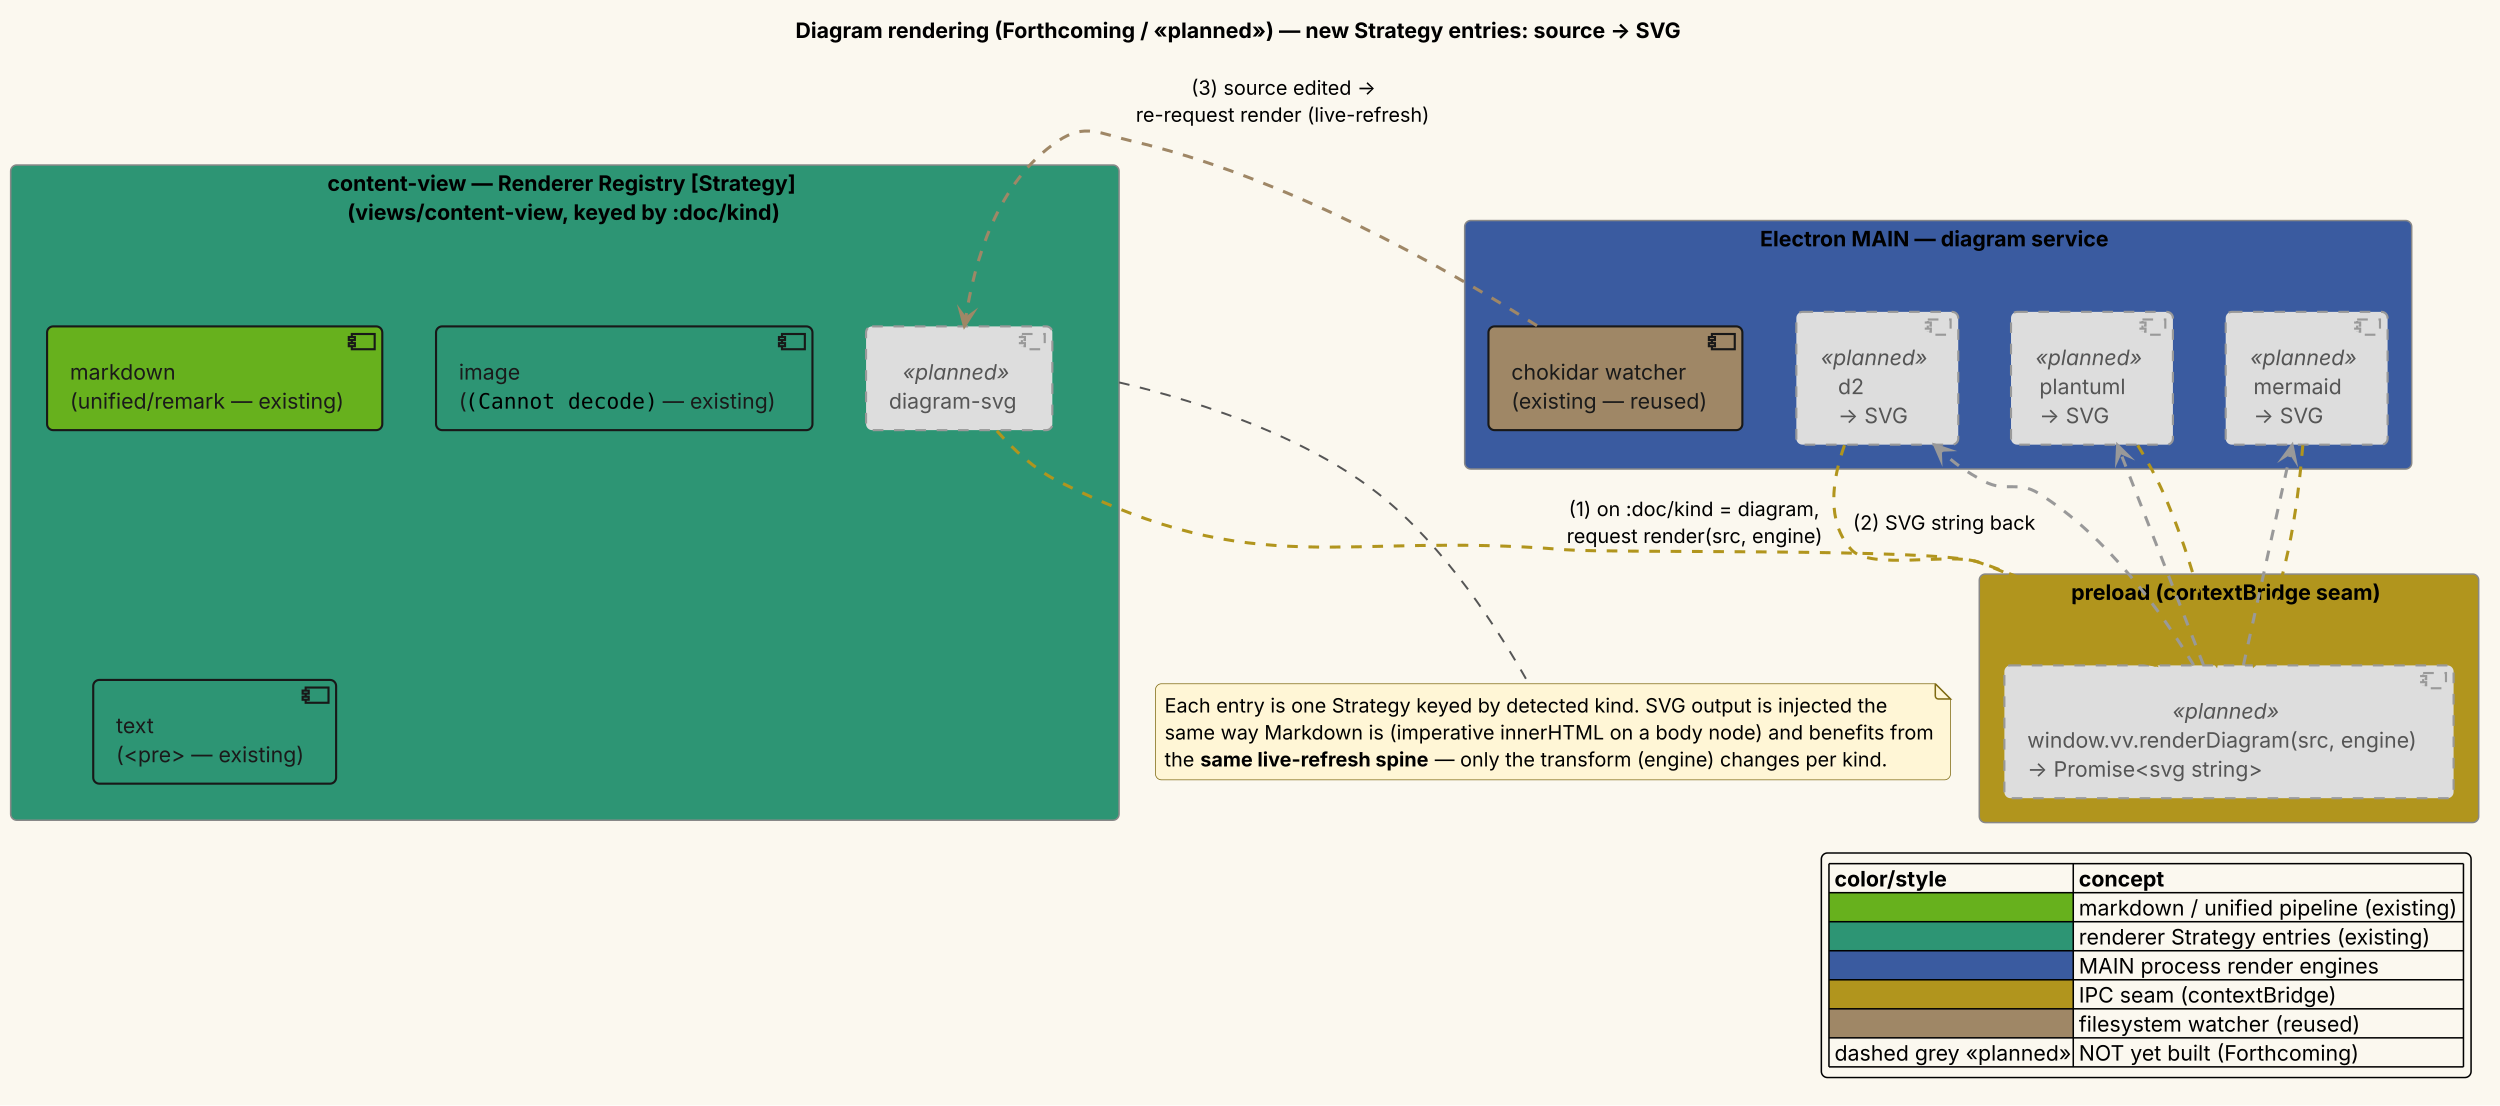
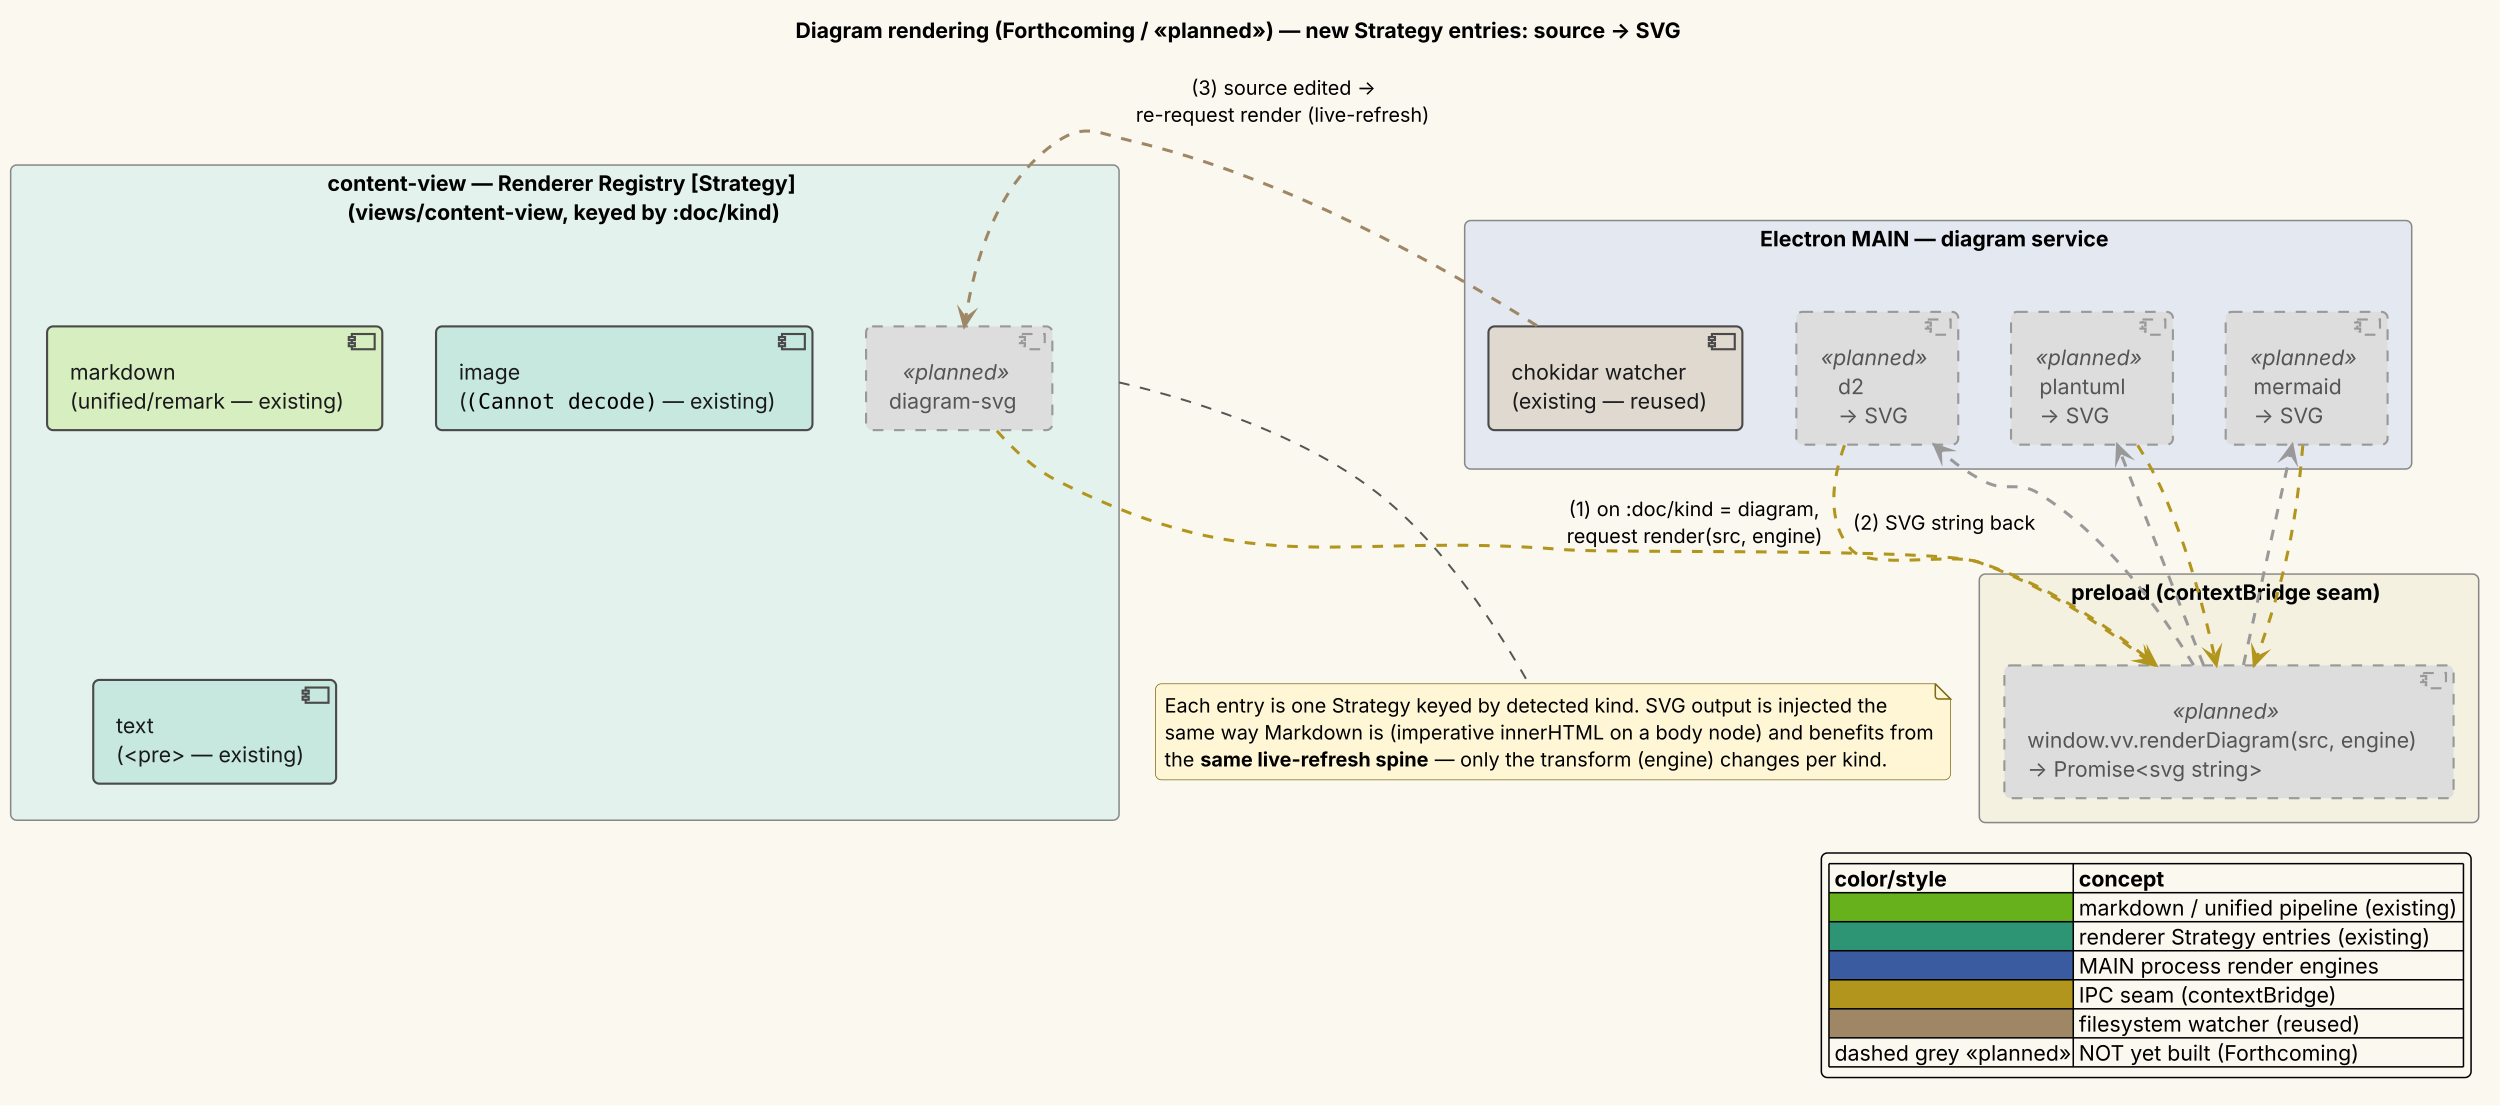
<svg xmlns="http://www.w3.org/2000/svg" contentStyleType="text/css" data-diagram-type="DESCRIPTION" height="726px" preserveAspectRatio="none" style="width:1642px;height:726px;background:#FBF8EF;" version="1.1" viewBox="0 0 1642 726" width="1642px" zoomAndPan="magnify">
  <defs />
  <g>
    <rect fill="#FBF8EF" height="726" style="stroke:none;stroke-width:1;" width="1642" x="0" y="0" />
    <g class="title" data-source-line="11">
      <text fill="#000000" font-family="'Inter, Helvetica, sans-serif'" font-size="14" font-weight="700" lengthAdjust="spacing" textLength="590.096" x="522.452" y="24.966">Diagram rendering (Forthcoming / «planned») — new Strategy entries: source → SVG</text>
    </g>
    <g class="cluster" data-qualified-name="REG" data-source-line="13" id="ent0001">
-       <rect fill="#2D9574" height="430.34" rx="4" ry="4" style="stroke:#888888;stroke-width:1;" width="728" x="7" y="108.377" />
+       <rect fill="#E3F2ED" height="430.34" rx="4" ry="4" style="stroke:#888888;stroke-width:1;" width="728" x="7" y="108.377" />
      <text fill="#000000" font-family="'Inter, Helvetica, sans-serif'" font-size="14" font-weight="700" lengthAdjust="spacing" textLength="311.877" x="215.062" y="125.343">content-view — Renderer Registry [Strategy]</text>
      <text fill="#000000" font-family="'Inter, Helvetica, sans-serif'" font-size="14" font-weight="700" lengthAdjust="spacing" textLength="285.907" x="228.047" y="144.411">(views/content-view, keyed by :doc/kind)</text>
    </g>
    <g class="cluster" data-qualified-name="MAIN" data-source-line="20" id="ent0006">
-       <rect fill="#3A5BA0" height="163.2" rx="4" ry="4" style="stroke:#888888;stroke-width:1;" width="622" x="962" y="144.847" />
+       <rect fill="#E4E8F1" height="163.2" rx="4" ry="4" style="stroke:#888888;stroke-width:1;" width="622" x="962" y="144.847" />
      <text fill="#000000" font-family="'Inter, Helvetica, sans-serif'" font-size="14" font-weight="700" lengthAdjust="spacing" textLength="234.023" x="1155.988" y="161.813">Electron MAIN — diagram service</text>
    </g>
    <g class="cluster" data-qualified-name="PRE" data-source-line="27" id="ent0011">
-       <rect fill="#B1951D" height="163.2" rx="4" ry="4" style="stroke:#888888;stroke-width:1;" width="328" x="1300" y="377.047" />
+       <rect fill="#F4F1E1" height="163.2" rx="4" ry="4" style="stroke:#888888;stroke-width:1;" width="328" x="1300" y="377.047" />
      <text fill="#000000" font-family="'Inter, Helvetica, sans-serif'" font-size="14" font-weight="700" lengthAdjust="spacing" textLength="207.297" x="1360.351" y="394.013">preload (contextBridge seam)</text>
    </g>
    <g class="entity" data-qualified-name="REG.MD" data-source-line="14" id="ent0002">
-       <rect fill="#67B11D" height="68.136" rx="4" ry="4" style="stroke:#181818;stroke-width:1.4;" width="220.165" x="30.92" y="214.377" />
-       <rect fill="#67B11D" height="10" style="stroke:#181818;stroke-width:1.4;" width="15" x="231.085" y="219.377" />
-       <rect fill="#67B11D" height="2" style="stroke:#181818;stroke-width:1.4;" width="4" x="229.085" y="221.377" />
-       <rect fill="#67B11D" height="2" style="stroke:#181818;stroke-width:1.4;" width="4" x="229.085" y="225.377" />
+       <rect fill="#D7EEC1" height="68.136" rx="4" ry="4" style="stroke:#4A4A4A;stroke-width:1.4;" width="220.165" x="30.92" y="214.377" />
+       <rect fill="#D7EEC1" height="10" style="stroke:#4A4A4A;stroke-width:1.4;" width="15" x="231.085" y="219.377" />
+       <rect fill="#D7EEC1" height="2" style="stroke:#4A4A4A;stroke-width:1.4;" width="4" x="229.085" y="221.377" />
+       <rect fill="#D7EEC1" height="2" style="stroke:#4A4A4A;stroke-width:1.4;" width="4" x="229.085" y="225.377" />
      <text fill="#1A1A1A" font-family="'Inter, Helvetica, sans-serif'" font-size="14" lengthAdjust="spacing" textLength="70.938" x="45.92" y="249.343">markdown</text>
      <text fill="#1A1A1A" font-family="'Inter, Helvetica, sans-serif'" font-size="14" lengthAdjust="spacing" textLength="180.165" x="45.92" y="268.411">(unified/remark — existing)</text>
    </g>
    <g class="entity" data-qualified-name="REG.IMG" data-source-line="15" id="ent0003">
-       <rect fill="#2D9574" height="68.136" rx="4" ry="4" style="stroke:#181818;stroke-width:1.4;" width="247.227" x="286.39" y="214.377" />
-       <rect fill="#2D9574" height="10" style="stroke:#181818;stroke-width:1.4;" width="15" x="513.617" y="219.377" />
-       <rect fill="#2D9574" height="2" style="stroke:#181818;stroke-width:1.4;" width="4" x="511.617" y="221.377" />
-       <rect fill="#2D9574" height="2" style="stroke:#181818;stroke-width:1.4;" width="4" x="511.617" y="225.377" />
+       <rect fill="#C7E8DE" height="68.136" rx="4" ry="4" style="stroke:#4A4A4A;stroke-width:1.4;" width="247.227" x="286.39" y="214.377" />
+       <rect fill="#C7E8DE" height="10" style="stroke:#4A4A4A;stroke-width:1.4;" width="15" x="513.617" y="219.377" />
+       <rect fill="#C7E8DE" height="2" style="stroke:#4A4A4A;stroke-width:1.4;" width="4" x="511.617" y="221.377" />
+       <rect fill="#C7E8DE" height="2" style="stroke:#4A4A4A;stroke-width:1.4;" width="4" x="511.617" y="225.377" />
      <text fill="#1A1A1A" font-family="'Inter, Helvetica, sans-serif'" font-size="14" lengthAdjust="spacing" textLength="41.062" x="301.39" y="249.343">image</text>
      <text fill="#1A1A1A" font-family="'Inter, Helvetica, sans-serif'" font-size="14" lengthAdjust="spacing" textLength="4.2" x="301.39" y="268.411">(</text>
      <text fill="#000000" font-family="monospace" font-size="14" lengthAdjust="spacing" textLength="125.999" x="305.59" y="268.411">(Cannot decode)</text>
      <text fill="#1A1A1A" font-family="'Inter, Helvetica, sans-serif'" font-size="14" lengthAdjust="spacing" textLength="73.388" x="435.229" y="268.411">— existing)</text>
    </g>
    <g class="entity" data-qualified-name="REG.TXT" data-source-line="16" id="ent0004">
-       <rect fill="#2D9574" height="68.136" rx="4" ry="4" style="stroke:#181818;stroke-width:1.4;" width="159.531" x="61.23" y="446.577" />
-       <rect fill="#2D9574" height="10" style="stroke:#181818;stroke-width:1.4;" width="15" x="200.762" y="451.577" />
-       <rect fill="#2D9574" height="2" style="stroke:#181818;stroke-width:1.4;" width="4" x="198.762" y="453.577" />
-       <rect fill="#2D9574" height="2" style="stroke:#181818;stroke-width:1.4;" width="4" x="198.762" y="457.577" />
+       <rect fill="#C7E8DE" height="68.136" rx="4" ry="4" style="stroke:#4A4A4A;stroke-width:1.4;" width="159.531" x="61.23" y="446.577" />
+       <rect fill="#C7E8DE" height="10" style="stroke:#4A4A4A;stroke-width:1.4;" width="15" x="200.762" y="451.577" />
+       <rect fill="#C7E8DE" height="2" style="stroke:#4A4A4A;stroke-width:1.4;" width="4" x="198.762" y="453.577" />
+       <rect fill="#C7E8DE" height="2" style="stroke:#4A4A4A;stroke-width:1.4;" width="4" x="198.762" y="457.577" />
      <text fill="#1A1A1A" font-family="'Inter, Helvetica, sans-serif'" font-size="14" lengthAdjust="spacing" textLength="25.41" x="76.23" y="481.543">text</text>
      <text fill="#1A1A1A" font-family="'Inter, Helvetica, sans-serif'" font-size="14" lengthAdjust="spacing" textLength="119.531" x="76.23" y="500.611">(&lt;pre&gt; — existing)</text>
    </g>
    <g class="entity" data-qualified-name="REG.DG" data-source-line="17" id="ent0005">
      <rect fill="#DDDDDD" height="68.136" rx="4" ry="4" style="stroke:#999999;stroke-width:1.4;stroke-dasharray:7,7;" width="122.348" x="568.83" y="214.377" />
      <rect fill="#DDDDDD" height="10" style="stroke:#999999;stroke-width:1.4;stroke-dasharray:7,7;" width="15" x="671.178" y="219.377" />
      <rect fill="#DDDDDD" height="2" style="stroke:#999999;stroke-width:1.4;stroke-dasharray:7,7;" width="4" x="669.178" y="221.377" />
      <rect fill="#DDDDDD" height="2" style="stroke:#999999;stroke-width:1.4;stroke-dasharray:7,7;" width="4" x="669.178" y="225.377" />
      <text fill="#555555" font-family="'Inter, Helvetica, sans-serif'" font-size="14" font-style="italic" lengthAdjust="spacing" textLength="64.33" x="592.839" y="249.343">«planned»</text>
      <text fill="#555555" font-family="'Inter, Helvetica, sans-serif'" font-size="14" lengthAdjust="spacing" textLength="82.348" x="583.83" y="268.411">diagram-svg</text>
    </g>
    <g class="entity" data-qualified-name="MAIN.D2" data-source-line="21" id="ent0007">
      <rect fill="#DDDDDD" height="87.204" rx="4" ry="4" style="stroke:#999999;stroke-width:1.4;stroke-dasharray:7,7;" width="106.33" x="1179.84" y="204.847" />
      <rect fill="#DDDDDD" height="10" style="stroke:#999999;stroke-width:1.4;stroke-dasharray:7,7;" width="15" x="1266.17" y="209.847" />
      <rect fill="#DDDDDD" height="2" style="stroke:#999999;stroke-width:1.4;stroke-dasharray:7,7;" width="4" x="1264.17" y="211.847" />
      <rect fill="#DDDDDD" height="2" style="stroke:#999999;stroke-width:1.4;stroke-dasharray:7,7;" width="4" x="1264.17" y="215.847" />
      <text fill="#555555" font-family="'Inter, Helvetica, sans-serif'" font-size="14" font-style="italic" lengthAdjust="spacing" textLength="64.33" x="1195.84" y="239.813">«planned»</text>
      <text fill="#555555" font-family="'Inter, Helvetica, sans-serif'" font-size="14" lengthAdjust="spacing" textLength="16.618" x="1207.181" y="258.881">d2</text>
      <text fill="#555555" font-family="'Inter, Helvetica, sans-serif'" font-size="14" lengthAdjust="spacing" textLength="41.648" x="1207.181" y="277.949">→ SVG</text>
    </g>
    <g class="entity" data-qualified-name="MAIN.PUML" data-source-line="22" id="ent0008">
      <rect fill="#DDDDDD" height="87.204" rx="4" ry="4" style="stroke:#999999;stroke-width:1.4;stroke-dasharray:7,7;" width="106.33" x="1320.84" y="204.847" />
      <rect fill="#DDDDDD" height="10" style="stroke:#999999;stroke-width:1.4;stroke-dasharray:7,7;" width="15" x="1407.17" y="209.847" />
      <rect fill="#DDDDDD" height="2" style="stroke:#999999;stroke-width:1.4;stroke-dasharray:7,7;" width="4" x="1405.17" y="211.847" />
      <rect fill="#DDDDDD" height="2" style="stroke:#999999;stroke-width:1.4;stroke-dasharray:7,7;" width="4" x="1405.17" y="215.847" />
      <text fill="#555555" font-family="'Inter, Helvetica, sans-serif'" font-size="14" font-style="italic" lengthAdjust="spacing" textLength="64.33" x="1336.84" y="239.813">«planned»</text>
      <text fill="#555555" font-family="'Inter, Helvetica, sans-serif'" font-size="14" lengthAdjust="spacing" textLength="59.136" x="1339.437" y="258.881">plantuml</text>
      <text fill="#555555" font-family="'Inter, Helvetica, sans-serif'" font-size="14" lengthAdjust="spacing" textLength="41.648" x="1339.437" y="277.949">→ SVG</text>
    </g>
    <g class="entity" data-qualified-name="MAIN.MER" data-source-line="23" id="ent0009">
      <rect fill="#DDDDDD" height="87.204" rx="4" ry="4" style="stroke:#999999;stroke-width:1.4;stroke-dasharray:7,7;" width="106.33" x="1461.84" y="204.847" />
      <rect fill="#DDDDDD" height="10" style="stroke:#999999;stroke-width:1.4;stroke-dasharray:7,7;" width="15" x="1548.17" y="209.847" />
      <rect fill="#DDDDDD" height="2" style="stroke:#999999;stroke-width:1.4;stroke-dasharray:7,7;" width="4" x="1546.17" y="211.847" />
      <rect fill="#DDDDDD" height="2" style="stroke:#999999;stroke-width:1.4;stroke-dasharray:7,7;" width="4" x="1546.17" y="215.847" />
      <text fill="#555555" font-family="'Inter, Helvetica, sans-serif'" font-size="14" font-style="italic" lengthAdjust="spacing" textLength="64.33" x="1477.84" y="239.813">«planned»</text>
      <text fill="#555555" font-family="'Inter, Helvetica, sans-serif'" font-size="14" lengthAdjust="spacing" textLength="59.934" x="1480.038" y="258.881">mermaid</text>
      <text fill="#555555" font-family="'Inter, Helvetica, sans-serif'" font-size="14" lengthAdjust="spacing" textLength="41.648" x="1480.038" y="277.949">→ SVG</text>
    </g>
    <g class="entity" data-qualified-name="MAIN.WATCH" data-source-line="24" id="ent0010">
-       <rect fill="#9F8766" height="68.136" rx="4" ry="4" style="stroke:#181818;stroke-width:1.4;" width="166.769" x="977.62" y="214.377" />
-       <rect fill="#9F8766" height="10" style="stroke:#181818;stroke-width:1.4;" width="15" x="1124.389" y="219.377" />
-       <rect fill="#9F8766" height="2" style="stroke:#181818;stroke-width:1.4;" width="4" x="1122.389" y="221.377" />
-       <rect fill="#9F8766" height="2" style="stroke:#181818;stroke-width:1.4;" width="4" x="1122.389" y="225.377" />
+       <rect fill="#DFD9D0" height="68.136" rx="4" ry="4" style="stroke:#4A4A4A;stroke-width:1.4;" width="166.769" x="977.62" y="214.377" />
+       <rect fill="#DFD9D0" height="10" style="stroke:#4A4A4A;stroke-width:1.4;" width="15" x="1124.389" y="219.377" />
+       <rect fill="#DFD9D0" height="2" style="stroke:#4A4A4A;stroke-width:1.4;" width="4" x="1122.389" y="221.377" />
+       <rect fill="#DFD9D0" height="2" style="stroke:#4A4A4A;stroke-width:1.4;" width="4" x="1122.389" y="225.377" />
      <text fill="#1A1A1A" font-family="'Inter, Helvetica, sans-serif'" font-size="14" lengthAdjust="spacing" textLength="113.778" x="992.62" y="249.343">chokidar watcher</text>
      <text fill="#1A1A1A" font-family="'Inter, Helvetica, sans-serif'" font-size="14" lengthAdjust="spacing" textLength="126.769" x="992.62" y="268.411">(existing — reused)</text>
    </g>
    <g class="entity" data-qualified-name="PRE.BRIDGE" data-source-line="28" id="ent0012">
      <rect fill="#DDDDDD" height="87.204" rx="4" ry="4" style="stroke:#999999;stroke-width:1.4;stroke-dasharray:7,7;" width="295.037" x="1316.48" y="437.047" />
      <rect fill="#DDDDDD" height="10" style="stroke:#999999;stroke-width:1.4;stroke-dasharray:7,7;" width="15" x="1591.517" y="442.047" />
      <rect fill="#DDDDDD" height="2" style="stroke:#999999;stroke-width:1.4;stroke-dasharray:7,7;" width="4" x="1589.517" y="444.047" />
      <rect fill="#DDDDDD" height="2" style="stroke:#999999;stroke-width:1.4;stroke-dasharray:7,7;" width="4" x="1589.517" y="448.047" />
      <text fill="#555555" font-family="'Inter, Helvetica, sans-serif'" font-size="14" font-style="italic" lengthAdjust="spacing" textLength="64.33" x="1426.834" y="472.013">«planned»</text>
      <text fill="#555555" font-family="'Inter, Helvetica, sans-serif'" font-size="14" lengthAdjust="spacing" textLength="255.037" x="1331.48" y="491.081">window.vv.renderDiagram(src, engine)</text>
      <text fill="#555555" font-family="'Inter, Helvetica, sans-serif'" font-size="14" lengthAdjust="spacing" textLength="149.896" x="1331.48" y="510.149">→ Promise&lt;svg string&gt;</text>
    </g>
    <g class="entity" data-qualified-name="GMN21" data-source-line="41" id="ent0022">
      <path d="M758.91,453.087 L758.91,508.205 A4,4 0 0 0 762.91,512.205 L1277.099,512.205 A4,4 0 0 0 1281.099,508.205 L1281.099,459.087 L1271.099,449.087 L762.91,449.087 A4,4 0 0 0 758.91,453.087" fill="#FFF6D6" style="stroke:#7F6B14;stroke-width:0.5;" />
      <path d="M1271.099,449.087 L1271.099,457.087 A2,2 0 0 0 1273.099,459.087 L1281.099,459.087 L1271.099,449.087" fill="#FFF6D6" style="stroke:#7F6B14;stroke-width:1;" />
      <text fill="#000000" font-family="'Inter, Helvetica, sans-serif'" font-size="13" lengthAdjust="spacing" textLength="466.713" x="764.91" y="467.984">Each entry is one Strategy keyed by detected kind. SVG output is injected the</text>
      <text fill="#000000" font-family="'Inter, Helvetica, sans-serif'" font-size="13" lengthAdjust="spacing" textLength="501.189" x="764.91" y="485.69">same way Markdown is (imperative innerHTML on a body node) and benefits from</text>
      <text fill="#000000" font-family="'Inter, Helvetica, sans-serif'" font-size="13" lengthAdjust="spacing" textLength="20.059" x="764.91" y="503.396">the</text>
      <text fill="#000000" font-family="'Inter, Helvetica, sans-serif'" font-size="13" font-weight="700" lengthAdjust="spacing" textLength="150.605" x="788.349" y="503.396">same live-refresh spine</text>
      <text fill="#000000" font-family="'Inter, Helvetica, sans-serif'" font-size="13" lengthAdjust="spacing" textLength="295.62" x="942.334" y="503.396">— only the transform (engine) changes per kind.</text>
    </g>
    <g class="link" data-entity-1="ent0005" data-entity-2="ent0012" data-link-type="dependency" data-source-line="31" id="lnk13">
      <path d="M654.73,282.977 C665.67,295.367 679.56,308.277 695,316.047 C828.42,383.147 879.16,348.827 1028,361.047 C1058.02,363.517 1270.31,359.857 1299,369.047 C1342.35,382.937 1380.966,408.783 1411.976,433.593" fill="none" id="DG-to-BRIDGE" style="stroke:#B1951D;stroke-width:2;stroke-dasharray:7,7;" />
      <polygon fill="#B1951D" points="1415.88,436.717,1411.351,427.971,1411.976,433.593,1406.353,434.218,1415.88,436.717" style="stroke:#B1951D;stroke-width:2;stroke-linejoin:miter;stroke-miterlimit:10;" />
      <text fill="#000000" font-family="'Inter, Helvetica, sans-serif'" font-size="13" lengthAdjust="spacing" textLength="163.774" x="1030.3" y="338.944">(1) on :doc/kind = diagram,</text>
      <text fill="#000000" font-family="'Inter, Helvetica, sans-serif'" font-size="13" lengthAdjust="spacing" textLength="166.374" x="1029" y="356.65">request render(src, engine)</text>
    </g>
    <g class="link" data-entity-1="ent0012" data-entity-2="ent0007" data-link-type="dependency" data-source-line="32" id="lnk14">
      <path d="M1440.8,436.887 C1419.17,401.177 1383.58,351.767 1339,324.047 C1325.08,315.387 1317.46,323.757 1303,316.047 C1291.45,309.897 1284.114,304.698 1274.395,295.728" fill="none" id="BRIDGE-to-D2" style="stroke:#999999;stroke-width:2;stroke-dasharray:7,7;" />
      <polygon fill="#999999" points="1270.72,292.337,1274.621,301.38,1274.395,295.728,1280.047,295.501,1270.72,292.337" style="stroke:#999999;stroke-width:2;stroke-linejoin:miter;stroke-miterlimit:10;" />
    </g>
    <g class="link" data-entity-1="ent0007" data-entity-2="ent0012" data-link-type="dependency" data-source-line="35" id="lnk17">
      <path d="M1211.46,292.417 C1203.26,315.447 1199.4,342.767 1216,361.047 C1228.46,374.767 1281.55,362.807 1299,369.047 C1341.22,384.137 1379.168,409.352 1410.168,433.532" fill="none" id="D2-to-BRIDGE" style="stroke:#B1951D;stroke-width:2;stroke-dasharray:7,7;" />
      <polygon fill="#B1951D" points="1414.11,436.607,1409.474,427.918,1410.168,433.532,1404.553,434.226,1414.11,436.607" style="stroke:#B1951D;stroke-width:2;stroke-linejoin:miter;stroke-miterlimit:10;" />
      <text fill="#000000" font-family="'Inter, Helvetica, sans-serif'" font-size="13" lengthAdjust="spacing" textLength="113.919" x="1217" y="347.944">(2) SVG string back</text>
    </g>
    <g class="link" data-entity-1="ent0012" data-entity-2="ent0008" data-link-type="dependency" data-source-line="33" id="lnk15">
      <path d="M1447.26,436.827 C1431.16,395.647 1408.771,338.384 1392.641,297.134" fill="none" id="BRIDGE-to-PUML" style="stroke:#999999;stroke-width:2;stroke-dasharray:7,7;" />
      <polygon fill="#999999" points="1390.82,292.477,1390.372,302.316,1392.641,297.134,1397.823,299.402,1390.82,292.477" style="stroke:#999999;stroke-width:2;stroke-linejoin:miter;stroke-miterlimit:10;" />
    </g>
    <g class="link" data-entity-1="ent0008" data-entity-2="ent0012" data-link-type="dependency" data-source-line="36" id="lnk18">
      <path d="M1404.06,292.447 C1410.25,302.507 1416.3,313.407 1421,324.047 C1437.14,360.577 1447.555,399.774 1454.575,431.674" fill="none" id="PUML-to-BRIDGE" style="stroke:#B1951D;stroke-width:2;stroke-dasharray:7,7;" />
      <polygon fill="#B1951D" points="1455.65,436.557,1457.622,426.908,1454.575,431.674,1449.809,428.627,1455.65,436.557" style="stroke:#B1951D;stroke-width:2;stroke-linejoin:miter;stroke-miterlimit:10;" />
    </g>
    <g class="link" data-entity-1="ent0012" data-entity-2="ent0009" data-link-type="dependency" data-source-line="34" id="lnk16">
      <path d="M1473.49,436.827 C1482.61,395.647 1495.248,338.608 1504.388,297.358" fill="none" id="BRIDGE-to-MER" style="stroke:#999999;stroke-width:2;stroke-dasharray:7,7;" />
      <polygon fill="#999999" points="1505.47,292.477,1499.618,300.399,1504.388,297.358,1507.428,302.129,1505.47,292.477" style="stroke:#999999;stroke-width:2;stroke-linejoin:miter;stroke-miterlimit:10;" />
    </g>
    <g class="link" data-entity-1="ent0009" data-entity-2="ent0012" data-link-type="dependency" data-source-line="37" id="lnk19">
      <path d="M1512.5,292.447 C1510.75,313.317 1507.83,338.667 1503,361.047 C1497.49,386.577 1490.213,409.649 1482.263,431.889" fill="none" id="MER-to-BRIDGE" style="stroke:#B1951D;stroke-width:2;stroke-dasharray:7,7;" />
      <polygon fill="#B1951D" points="1480.58,436.597,1487.376,429.469,1482.263,431.889,1479.843,426.776,1480.58,436.597" style="stroke:#B1951D;stroke-width:2;stroke-linejoin:miter;stroke-miterlimit:10;" />
    </g>
    <g class="link" data-entity-1="ent0010" data-entity-2="ent0005" data-link-type="dependency" data-source-line="38" id="lnk20">
      <path d="M1009.5,213.947 C948.82,175.557 843.48,115.857 743,92.547 C722.22,87.727 712.75,80.717 695,92.547 C654.5,119.547 639.957,172.136 634.197,209.256" fill="none" id="WATCH-to-DG" style="stroke:#9F8766;stroke-width:2;stroke-dasharray:7,7;" />
      <polygon fill="#9F8766" points="633.43,214.197,638.763,205.917,634.197,209.256,630.857,204.69,633.43,214.197" style="stroke:#9F8766;stroke-width:2;stroke-linejoin:miter;stroke-miterlimit:10;" />
      <text fill="#000000" font-family="'Inter, Helvetica, sans-serif'" font-size="13" lengthAdjust="spacing" textLength="116.037" x="782.394" y="62.274">(3) source edited →</text>
      <text fill="#000000" font-family="'Inter, Helvetica, sans-serif'" font-size="13" lengthAdjust="spacing" textLength="188.825" x="746" y="79.98">re-request render (live-refresh)</text>
    </g>
    <g class="link" data-entity-1="ent0001" data-entity-2="ent0022" data-link-type="association" data-source-line="41" id="lnk23">
      <path d="M735.024,251.181 C735.268,251.237 735.517,251.294 735.771,251.352 C736.788,251.587 737.884,251.843 739.056,252.121 C741.4,252.678 744.046,253.324 746.959,254.062 C758.608,257.013 774.517,261.428 792.396,267.451 C828.155,279.497 871.795,297.977 905,324.047 C949.12,358.687 984.62,414.347 1003.96,448.867" fill="none" id="REG-GMN21" style="stroke:#555555;stroke-width:1.3;stroke-dasharray:7,7;" />
    </g>
    <g class="legend" data-source-line="46">
      <rect fill="none" height="147.475" rx="4" ry="4" style="stroke:#000000;stroke-width:1;" width="426.736" x="1196.264" y="560.247" />
      <text fill="#000000" font-family="'Inter, Helvetica, sans-serif'" font-size="14" font-weight="700" lengthAdjust="spacing" textLength="74.592" x="1204.904" y="582.213">color/style</text>
      <text fill="#000000" font-family="'Inter, Helvetica, sans-serif'" font-size="14" font-weight="700" lengthAdjust="spacing" textLength="55.58" x="1365.357" y="582.213">concept</text>
      <rect fill="#67B11D" height="19.068" style="stroke:none;stroke-width:1;" width="160.453" x="1201.264" y="586.315" />
-       <text fill="#000000" font-family="'Inter, Helvetica, sans-serif'" font-size="14" lengthAdjust="spacing" textLength="3.64" x="1201.264" y="601.281"> </text>
+       <text fill="#000000" font-family="'Inter, Helvetica, sans-serif'" font-size="14" lengthAdjust="spacing" textLength="14.56" x="1201.264" y="601.281">    </text>
      <text fill="#000000" font-family="'Inter, Helvetica, sans-serif'" font-size="14" lengthAdjust="spacing" textLength="249.003" x="1365.357" y="601.281">markdown / unified pipeline (existing)</text>
      <rect fill="#2D9574" height="19.068" style="stroke:none;stroke-width:1;" width="160.453" x="1201.264" y="605.383" />
-       <text fill="#000000" font-family="'Inter, Helvetica, sans-serif'" font-size="14" lengthAdjust="spacing" textLength="3.64" x="1201.264" y="620.349"> </text>
+       <text fill="#000000" font-family="'Inter, Helvetica, sans-serif'" font-size="14" lengthAdjust="spacing" textLength="14.56" x="1201.264" y="620.349">    </text>
      <text fill="#000000" font-family="'Inter, Helvetica, sans-serif'" font-size="14" lengthAdjust="spacing" textLength="229.837" x="1365.357" y="620.349">renderer Strategy entries (existing)</text>
      <rect fill="#3A5BA0" height="19.068" style="stroke:none;stroke-width:1;" width="160.453" x="1201.264" y="624.451" />
-       <text fill="#000000" font-family="'Inter, Helvetica, sans-serif'" font-size="14" lengthAdjust="spacing" textLength="3.64" x="1201.264" y="639.417"> </text>
+       <text fill="#000000" font-family="'Inter, Helvetica, sans-serif'" font-size="14" lengthAdjust="spacing" textLength="14.56" x="1201.264" y="639.417">    </text>
      <text fill="#000000" font-family="'Inter, Helvetica, sans-serif'" font-size="14" lengthAdjust="spacing" textLength="195.481" x="1365.357" y="639.417">MAIN process render engines</text>
      <rect fill="#B1951D" height="19.068" style="stroke:none;stroke-width:1;" width="160.453" x="1201.264" y="643.519" />
-       <text fill="#000000" font-family="'Inter, Helvetica, sans-serif'" font-size="14" lengthAdjust="spacing" textLength="3.64" x="1201.264" y="658.485"> </text>
+       <text fill="#000000" font-family="'Inter, Helvetica, sans-serif'" font-size="14" lengthAdjust="spacing" textLength="14.56" x="1201.264" y="658.485">    </text>
      <text fill="#000000" font-family="'Inter, Helvetica, sans-serif'" font-size="14" lengthAdjust="spacing" textLength="166.151" x="1365.357" y="658.485">IPC seam (contextBridge)</text>
      <rect fill="#9F8766" height="19.068" style="stroke:none;stroke-width:1;" width="160.453" x="1201.264" y="662.587" />
-       <text fill="#000000" font-family="'Inter, Helvetica, sans-serif'" font-size="14" lengthAdjust="spacing" textLength="3.64" x="1201.264" y="677.552"> </text>
+       <text fill="#000000" font-family="'Inter, Helvetica, sans-serif'" font-size="14" lengthAdjust="spacing" textLength="14.56" x="1201.264" y="677.552">    </text>
      <text fill="#000000" font-family="'Inter, Helvetica, sans-serif'" font-size="14" lengthAdjust="spacing" textLength="180.711" x="1365.357" y="677.552">filesystem watcher (reused)</text>
      <text fill="#000000" font-family="'Inter, Helvetica, sans-serif'" font-size="14" lengthAdjust="spacing" textLength="153.173" x="1204.904" y="696.62">dashed grey «planned»</text>
      <text fill="#000000" font-family="'Inter, Helvetica, sans-serif'" font-size="14" lengthAdjust="spacing" textLength="182.685" x="1365.357" y="696.62">NOT yet built (Forthcoming)</text>
      <line style="stroke:#000000;stroke-width:1;" x1="1201.264" x2="1618" y1="567.247" y2="567.247" />
      <line style="stroke:#000000;stroke-width:1;" x1="1201.264" x2="1618" y1="586.315" y2="586.315" />
      <line style="stroke:#000000;stroke-width:1;" x1="1201.264" x2="1618" y1="605.383" y2="605.383" />
      <line style="stroke:#000000;stroke-width:1;" x1="1201.264" x2="1618" y1="624.451" y2="624.451" />
      <line style="stroke:#000000;stroke-width:1;" x1="1201.264" x2="1618" y1="643.519" y2="643.519" />
      <line style="stroke:#000000;stroke-width:1;" x1="1201.264" x2="1618" y1="662.587" y2="662.587" />
      <line style="stroke:#000000;stroke-width:1;" x1="1201.264" x2="1618" y1="681.654" y2="681.654" />
      <line style="stroke:#000000;stroke-width:1;" x1="1201.264" x2="1618" y1="700.722" y2="700.722" />
      <line style="stroke:#000000;stroke-width:1;" x1="1201.264" x2="1201.264" y1="567.247" y2="700.722" />
      <line style="stroke:#000000;stroke-width:1;" x1="1361.717" x2="1361.717" y1="567.247" y2="700.722" />
      <line style="stroke:#000000;stroke-width:1;" x1="1618" x2="1618" y1="567.247" y2="700.722" />
    </g>
  </g>
</svg>
